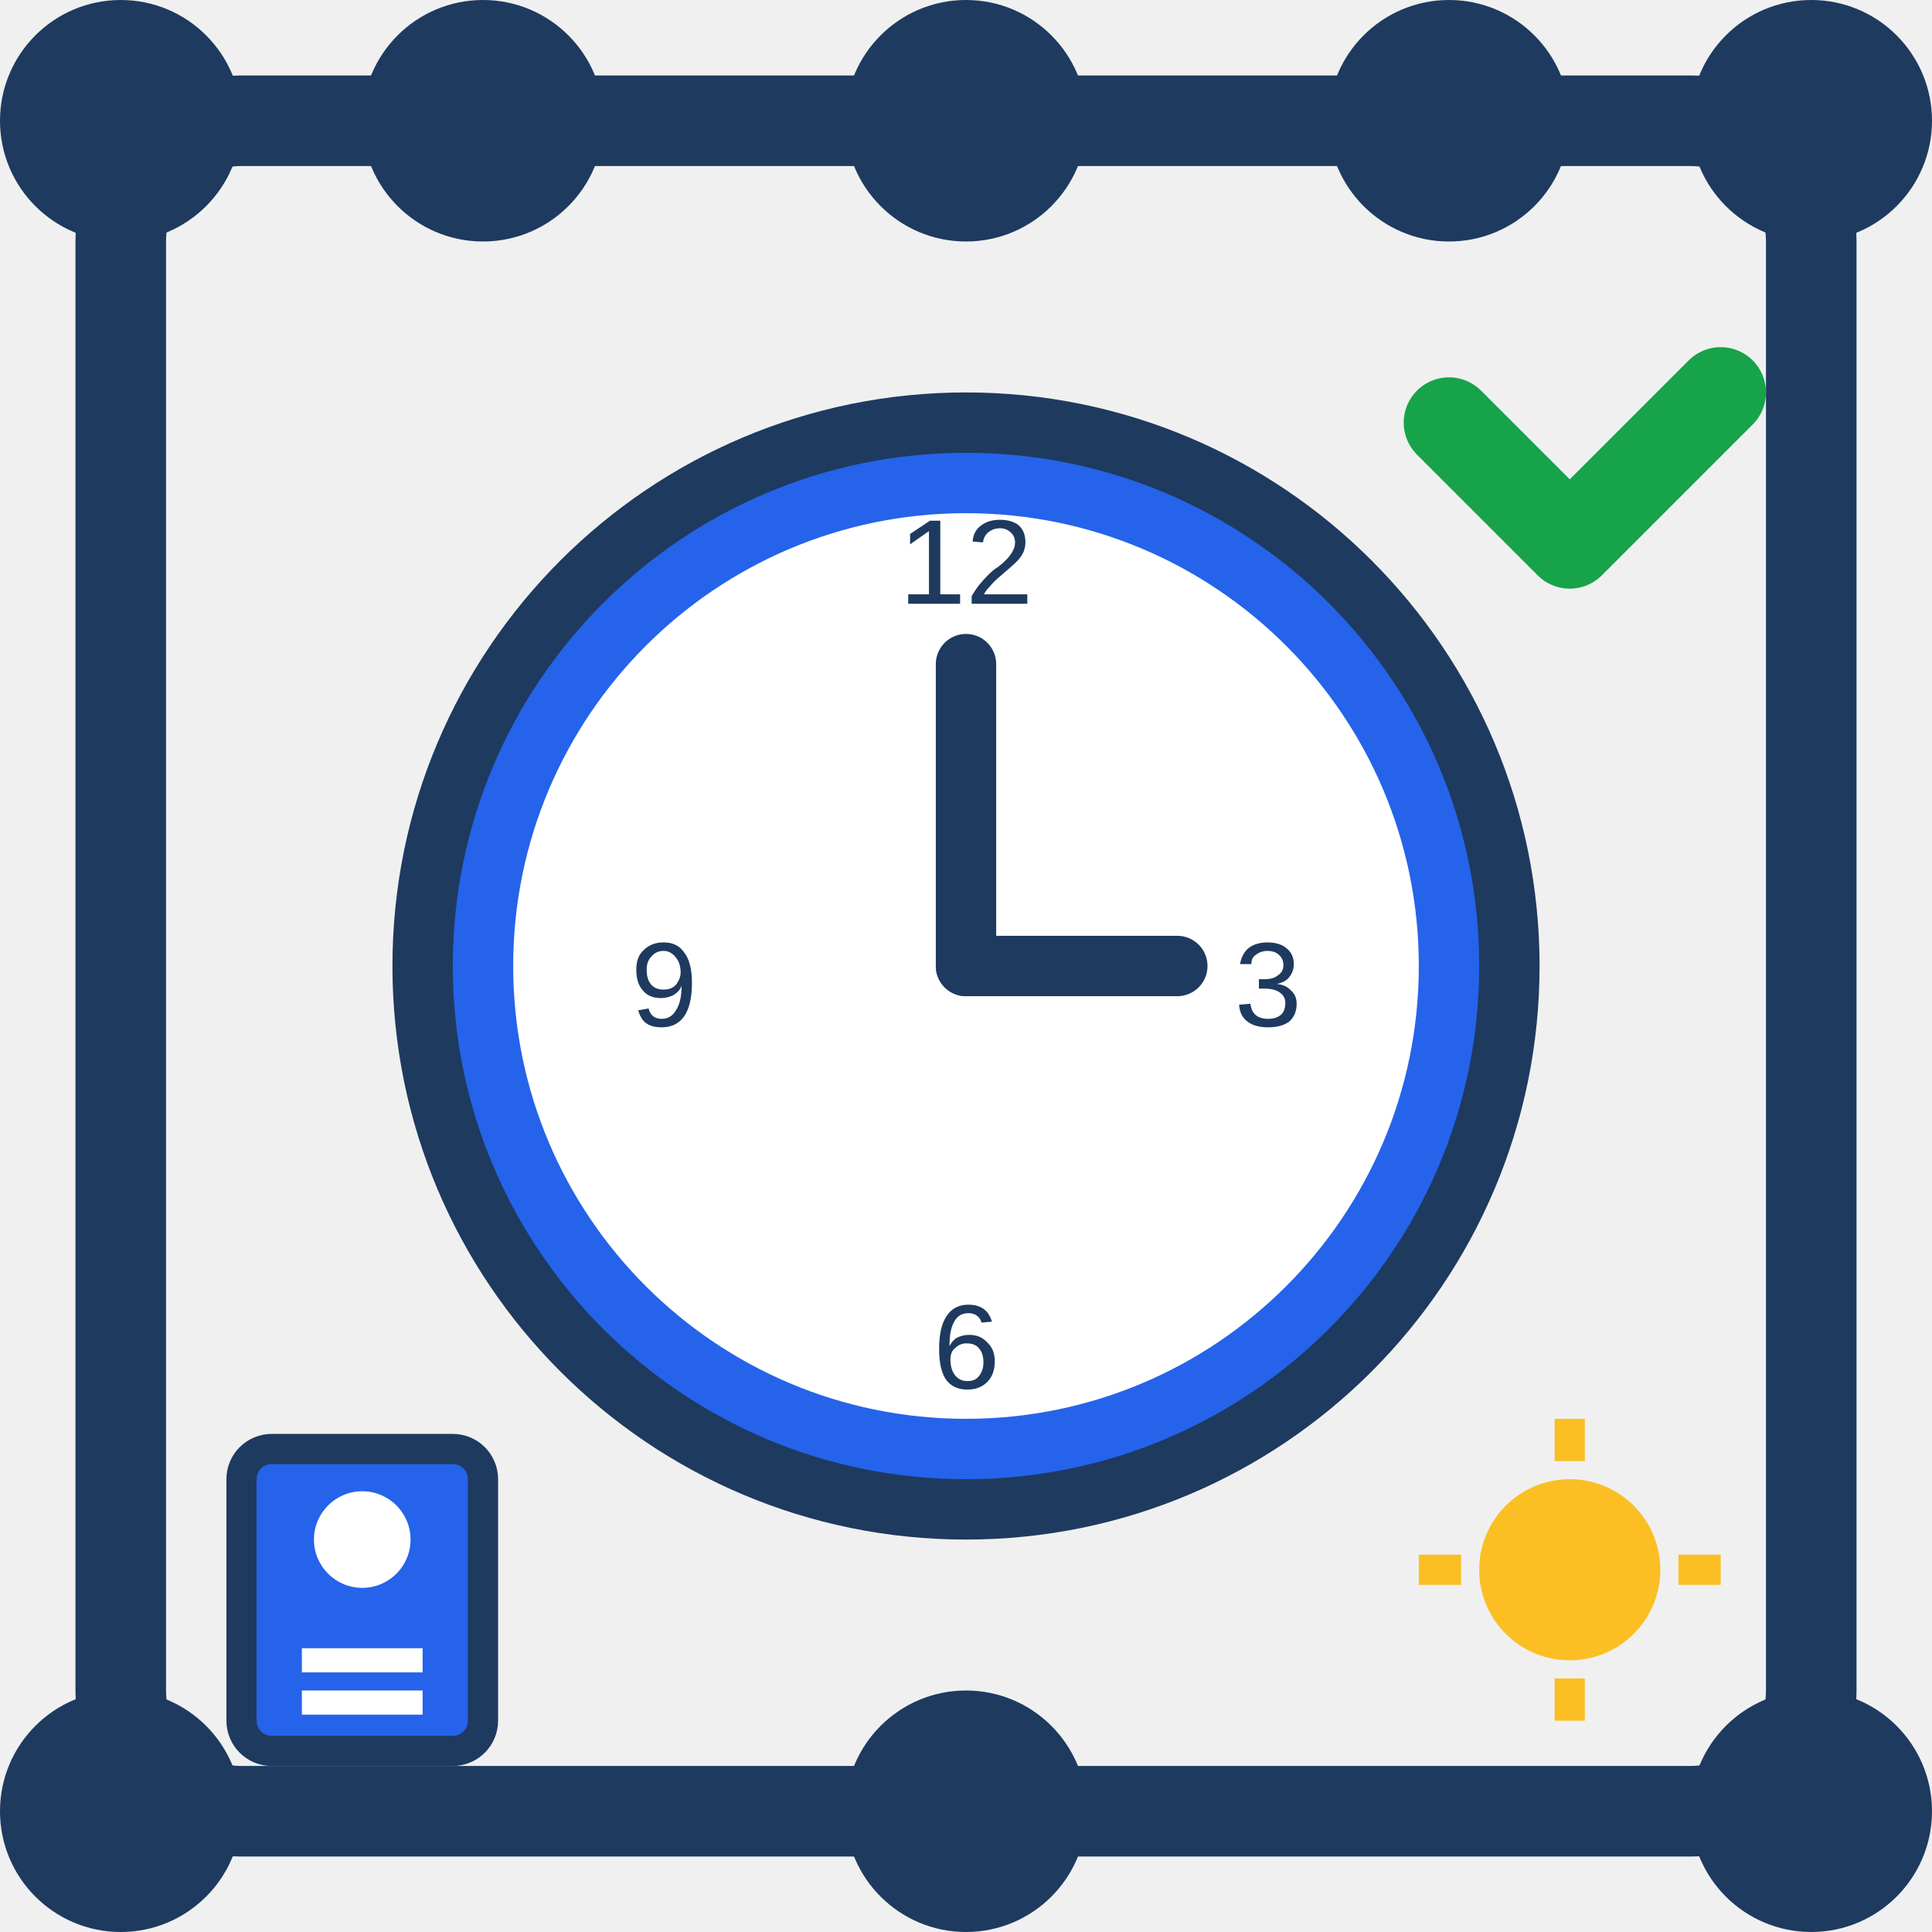
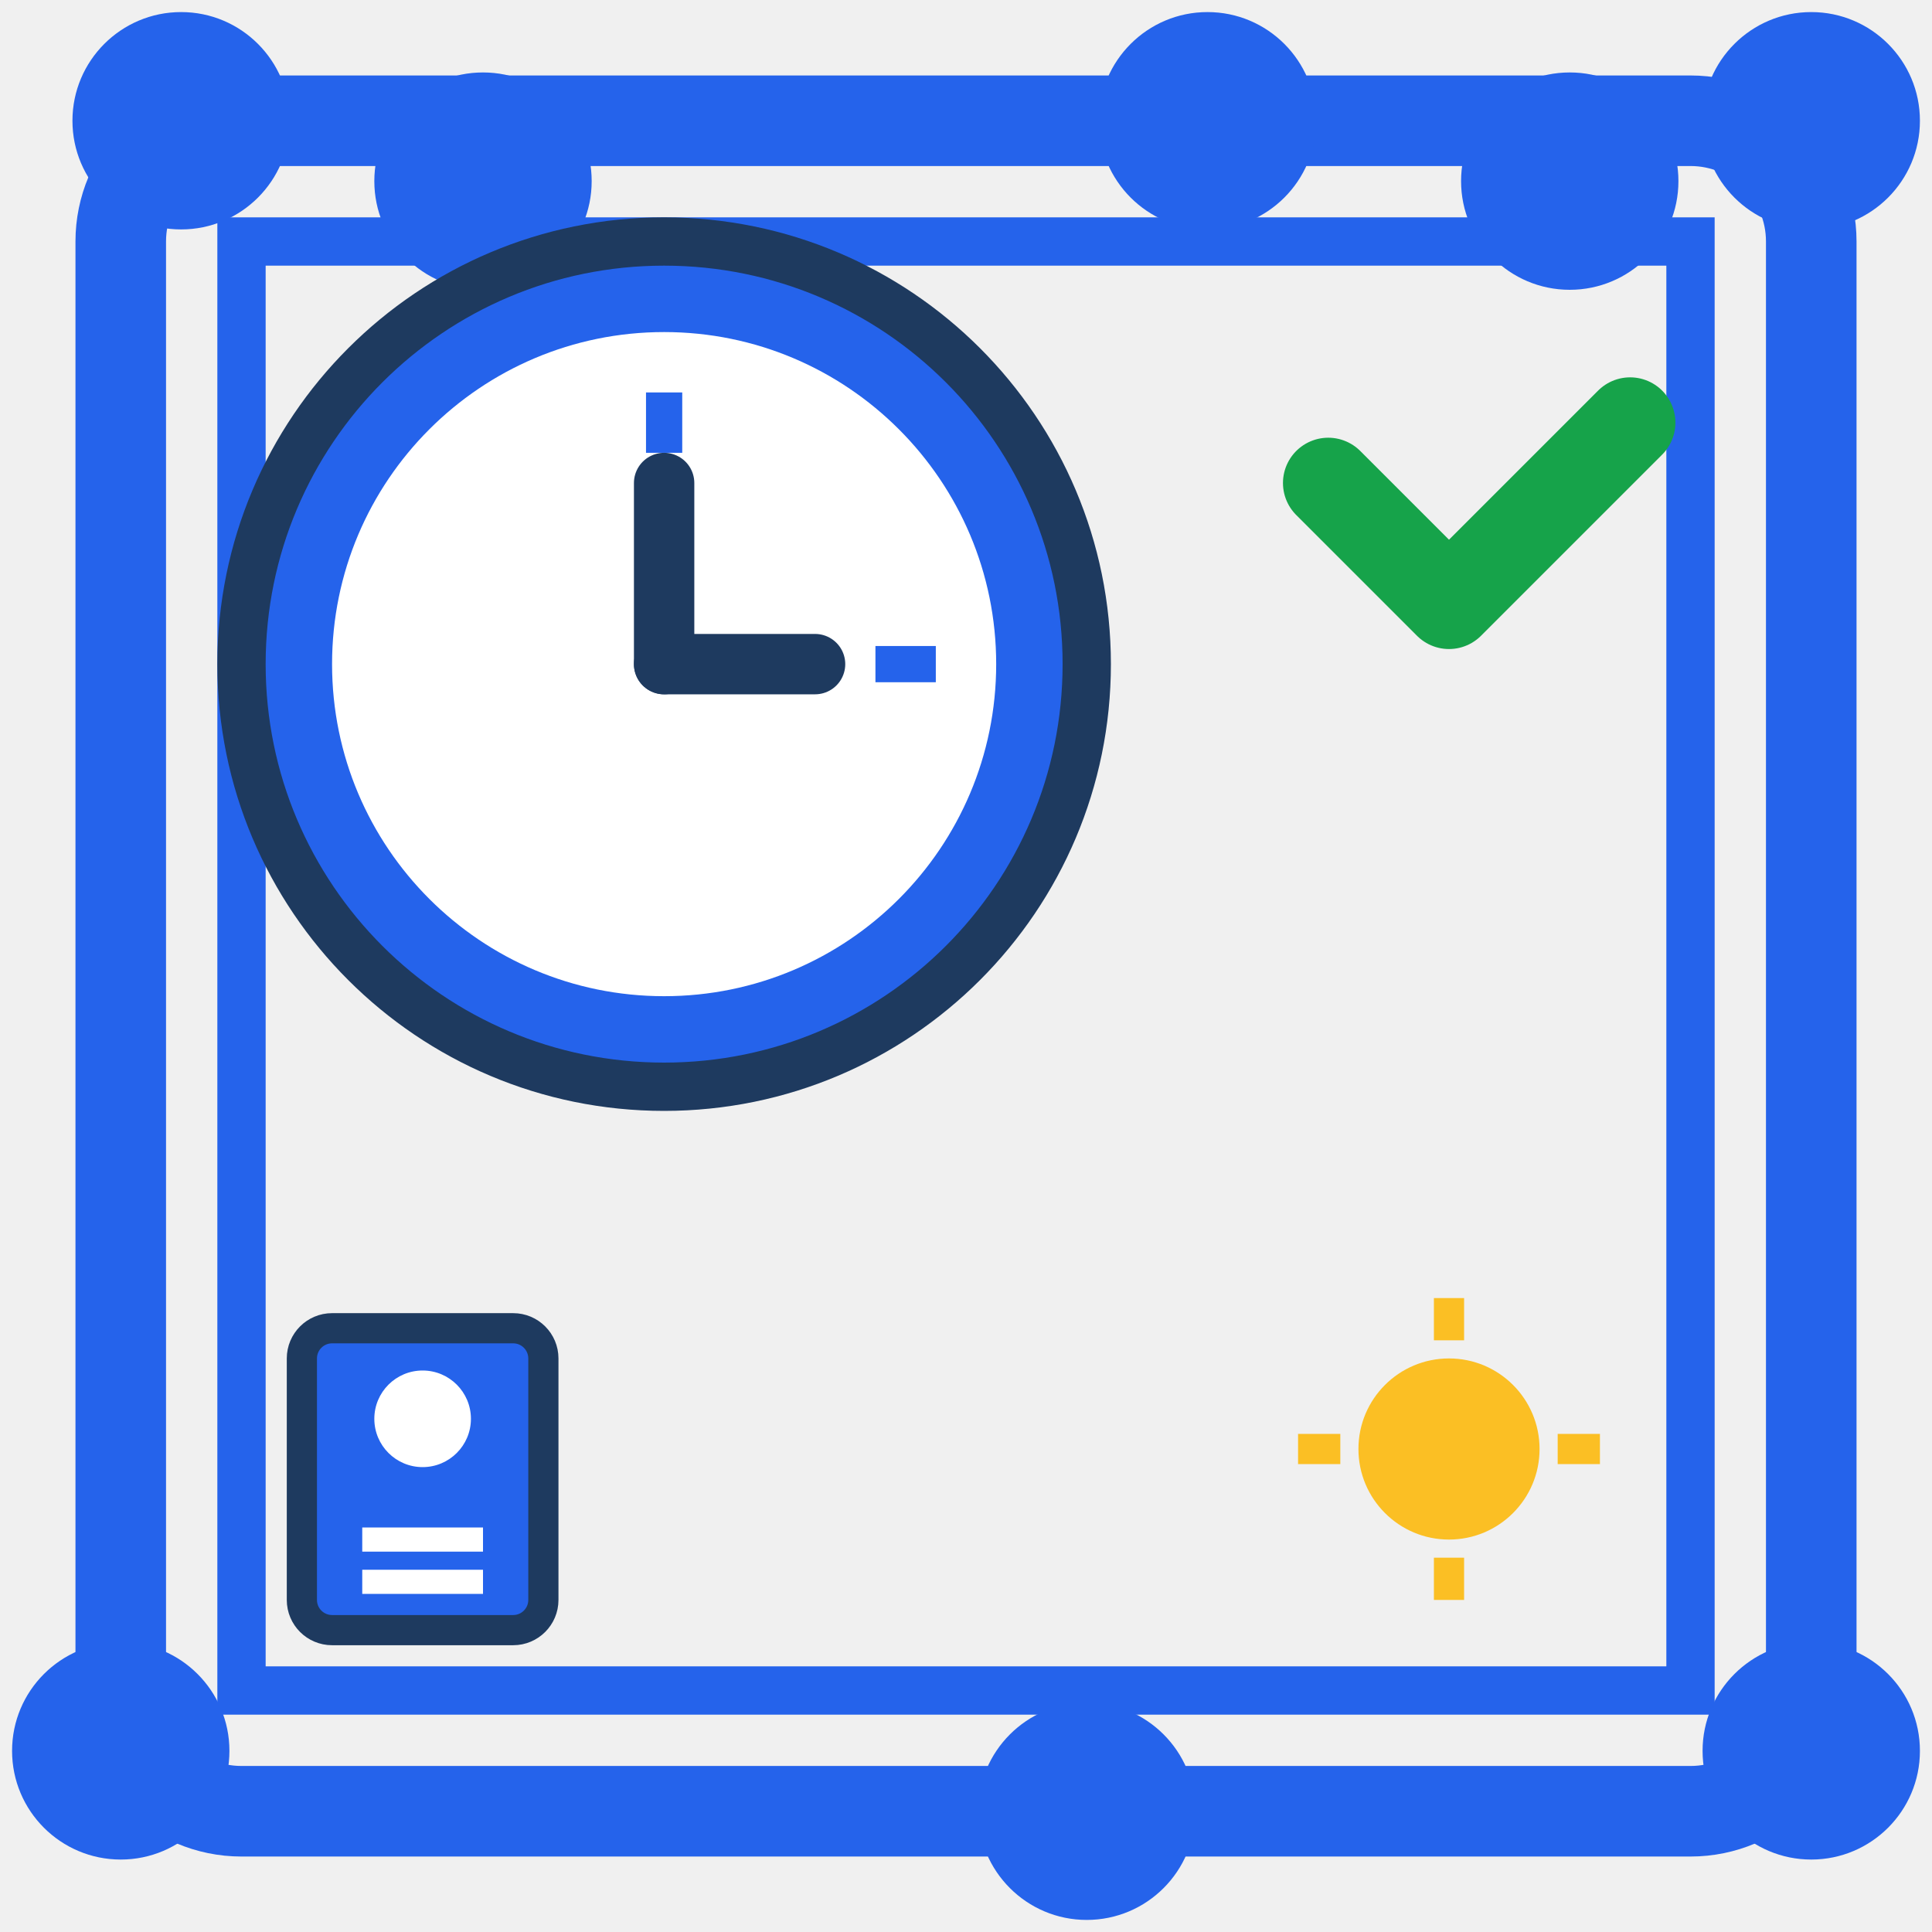
<svg xmlns="http://www.w3.org/2000/svg" viewBox="0 0 32 32">
-   <rect x="2" y="2" width="28" height="28" fill="none" stroke="#1e3a5f" stroke-width="1.5" rx="2" />
-   <circle cx="2" cy="2" r="2" fill="#1e3a5f" />
-   <circle cx="8" cy="2" r="2" fill="#1e3a5f" />
-   <circle cx="16" cy="2" r="2" fill="#1e3a5f" />
-   <circle cx="24" cy="2" r="2" fill="#1e3a5f" />
-   <circle cx="30" cy="2" r="2" fill="#1e3a5f" />
-   <circle cx="2" cy="30" r="2" fill="#1e3a5f" />
-   <circle cx="16" cy="30" r="2" fill="#1e3a5f" />
-   <circle cx="30" cy="30" r="2" fill="#1e3a5f" />
-   <circle cx="16" cy="16" r="9" fill="#2563eb" stroke="#1e3a5f" stroke-width="1" />
-   <circle cx="16" cy="16" r="7.5" fill="white" />
-   <text x="16" y="10" font-family="Arial" font-size="2" fill="#1e3a5f" text-anchor="middle">12</text>
-   <text x="21" y="17" font-family="Arial" font-size="2" fill="#1e3a5f" text-anchor="middle">3</text>
-   <text x="16" y="23" font-family="Arial" font-size="2" fill="#1e3a5f" text-anchor="middle">6</text>
-   <text x="11" y="17" font-family="Arial" font-size="2" fill="#1e3a5f" text-anchor="middle">9</text>
-   <line x1="16" y1="16" x2="16" y2="11" stroke="#1e3a5f" stroke-width="1" stroke-linecap="round" />
-   <line x1="16" y1="16" x2="19.5" y2="16" stroke="#1e3a5f" stroke-width="1" stroke-linecap="round" />
-   <path d="M 24 7 L 26 9 L 28.5 6.5" stroke="#16a34a" stroke-width="1.5" fill="none" stroke-linecap="round" stroke-linejoin="round" />
-   <rect x="4" y="24" width="4" height="5" rx="0.5" fill="#2563eb" stroke="#1e3a5f" stroke-width="0.5" />
-   <circle cx="6" cy="25.5" r="0.8" fill="white" />
-   <line x1="5" y1="27.5" x2="7" y2="27.5" stroke="white" stroke-width="0.4" />
-   <line x1="5" y1="28.2" x2="7" y2="28.2" stroke="white" stroke-width="0.4" />
-   <circle cx="26" cy="26" r="1.5" fill="#fbbf24" />
-   <line x1="26" y1="23.5" x2="26" y2="24.2" stroke="#fbbf24" stroke-width="0.5" />
-   <line x1="26" y1="27.8" x2="26" y2="28.5" stroke="#fbbf24" stroke-width="0.5" />
-   <line x1="23.5" y1="26" x2="24.2" y2="26" stroke="#fbbf24" stroke-width="0.5" />
-   <line x1="27.8" y1="26" x2="28.5" y2="26" stroke="#fbbf24" stroke-width="0.5" />
-   <path d="M 5 7 A 2 2 0 1 0 5 11 A 1.5 1.5 0 1 1 5 7" fill="#94a3b8" />
+   <rect x="2" y="2" width="28" height="28" fill="none" stroke="#2563eb" stroke-width="1.5" rx="2" />
+   <rect x="4" y="4" width="24" height="24" fill="none" stroke="#2563eb" stroke-width="0.8" />
+   <circle cx="3" cy="2" r="1.8" fill="#2563eb" />
+   <circle cx="8" cy="3" r="1.8" fill="#2563eb" />
+   <circle cx="20" cy="2" r="1.8" fill="#2563eb" />
+   <circle cx="26" cy="3" r="1.8" fill="#2563eb" />
+   <circle cx="30" cy="2" r="1.8" fill="#2563eb" />
+   <circle cx="2" cy="29" r="1.8" fill="#2563eb" />
+   <circle cx="18" cy="30" r="1.8" fill="#2563eb" />
+   <circle cx="30" cy="29" r="1.8" fill="#2563eb" />
+   <circle cx="11" cy="11" r="7" fill="#2563eb" stroke="#1e3a5f" stroke-width="0.8" />
+   <circle cx="11" cy="11" r="5.5" fill="white" />
+   <line x1="11" y1="6.5" x2="11" y2="7.5" stroke="#2563eb" stroke-width="0.6" />
+   <line x1="15.5" y1="11" x2="14.5" y2="11" stroke="#2563eb" stroke-width="0.6" />
+   <line x1="11" y1="11" x2="11" y2="8" stroke="#1e3a5f" stroke-width="1" stroke-linecap="round" />
+   <line x1="11" y1="11" x2="13.5" y2="11" stroke="#1e3a5f" stroke-width="1" stroke-linecap="round" />
+   <path d="M 22 8 L 24 10 L 27 7" stroke="#16a34a" stroke-width="1.5" fill="none" stroke-linecap="round" stroke-linejoin="round" />
+   <rect x="5" y="22" width="4" height="5" rx="0.5" fill="#2563eb" stroke="#1e3a5f" stroke-width="0.5" />
+   <circle cx="7" cy="23.5" r="0.8" fill="white" />
+   <line x1="6" y1="25.5" x2="8" y2="25.5" stroke="white" stroke-width="0.4" />
+   <line x1="6" y1="26.2" x2="8" y2="26.2" stroke="white" stroke-width="0.4" />
+   <circle cx="24" cy="24" r="1.5" fill="#fbbf24" />
+   <line x1="24" y1="21.5" x2="24" y2="22.2" stroke="#fbbf24" stroke-width="0.5" />
+   <line x1="24" y1="25.8" x2="24" y2="26.5" stroke="#fbbf24" stroke-width="0.5" />
+   <line x1="21.5" y1="24" x2="22.2" y2="24" stroke="#fbbf24" stroke-width="0.5" />
+   <line x1="25.8" y1="24" x2="26.5" y2="24" stroke="#fbbf24" stroke-width="0.5" />
</svg>
